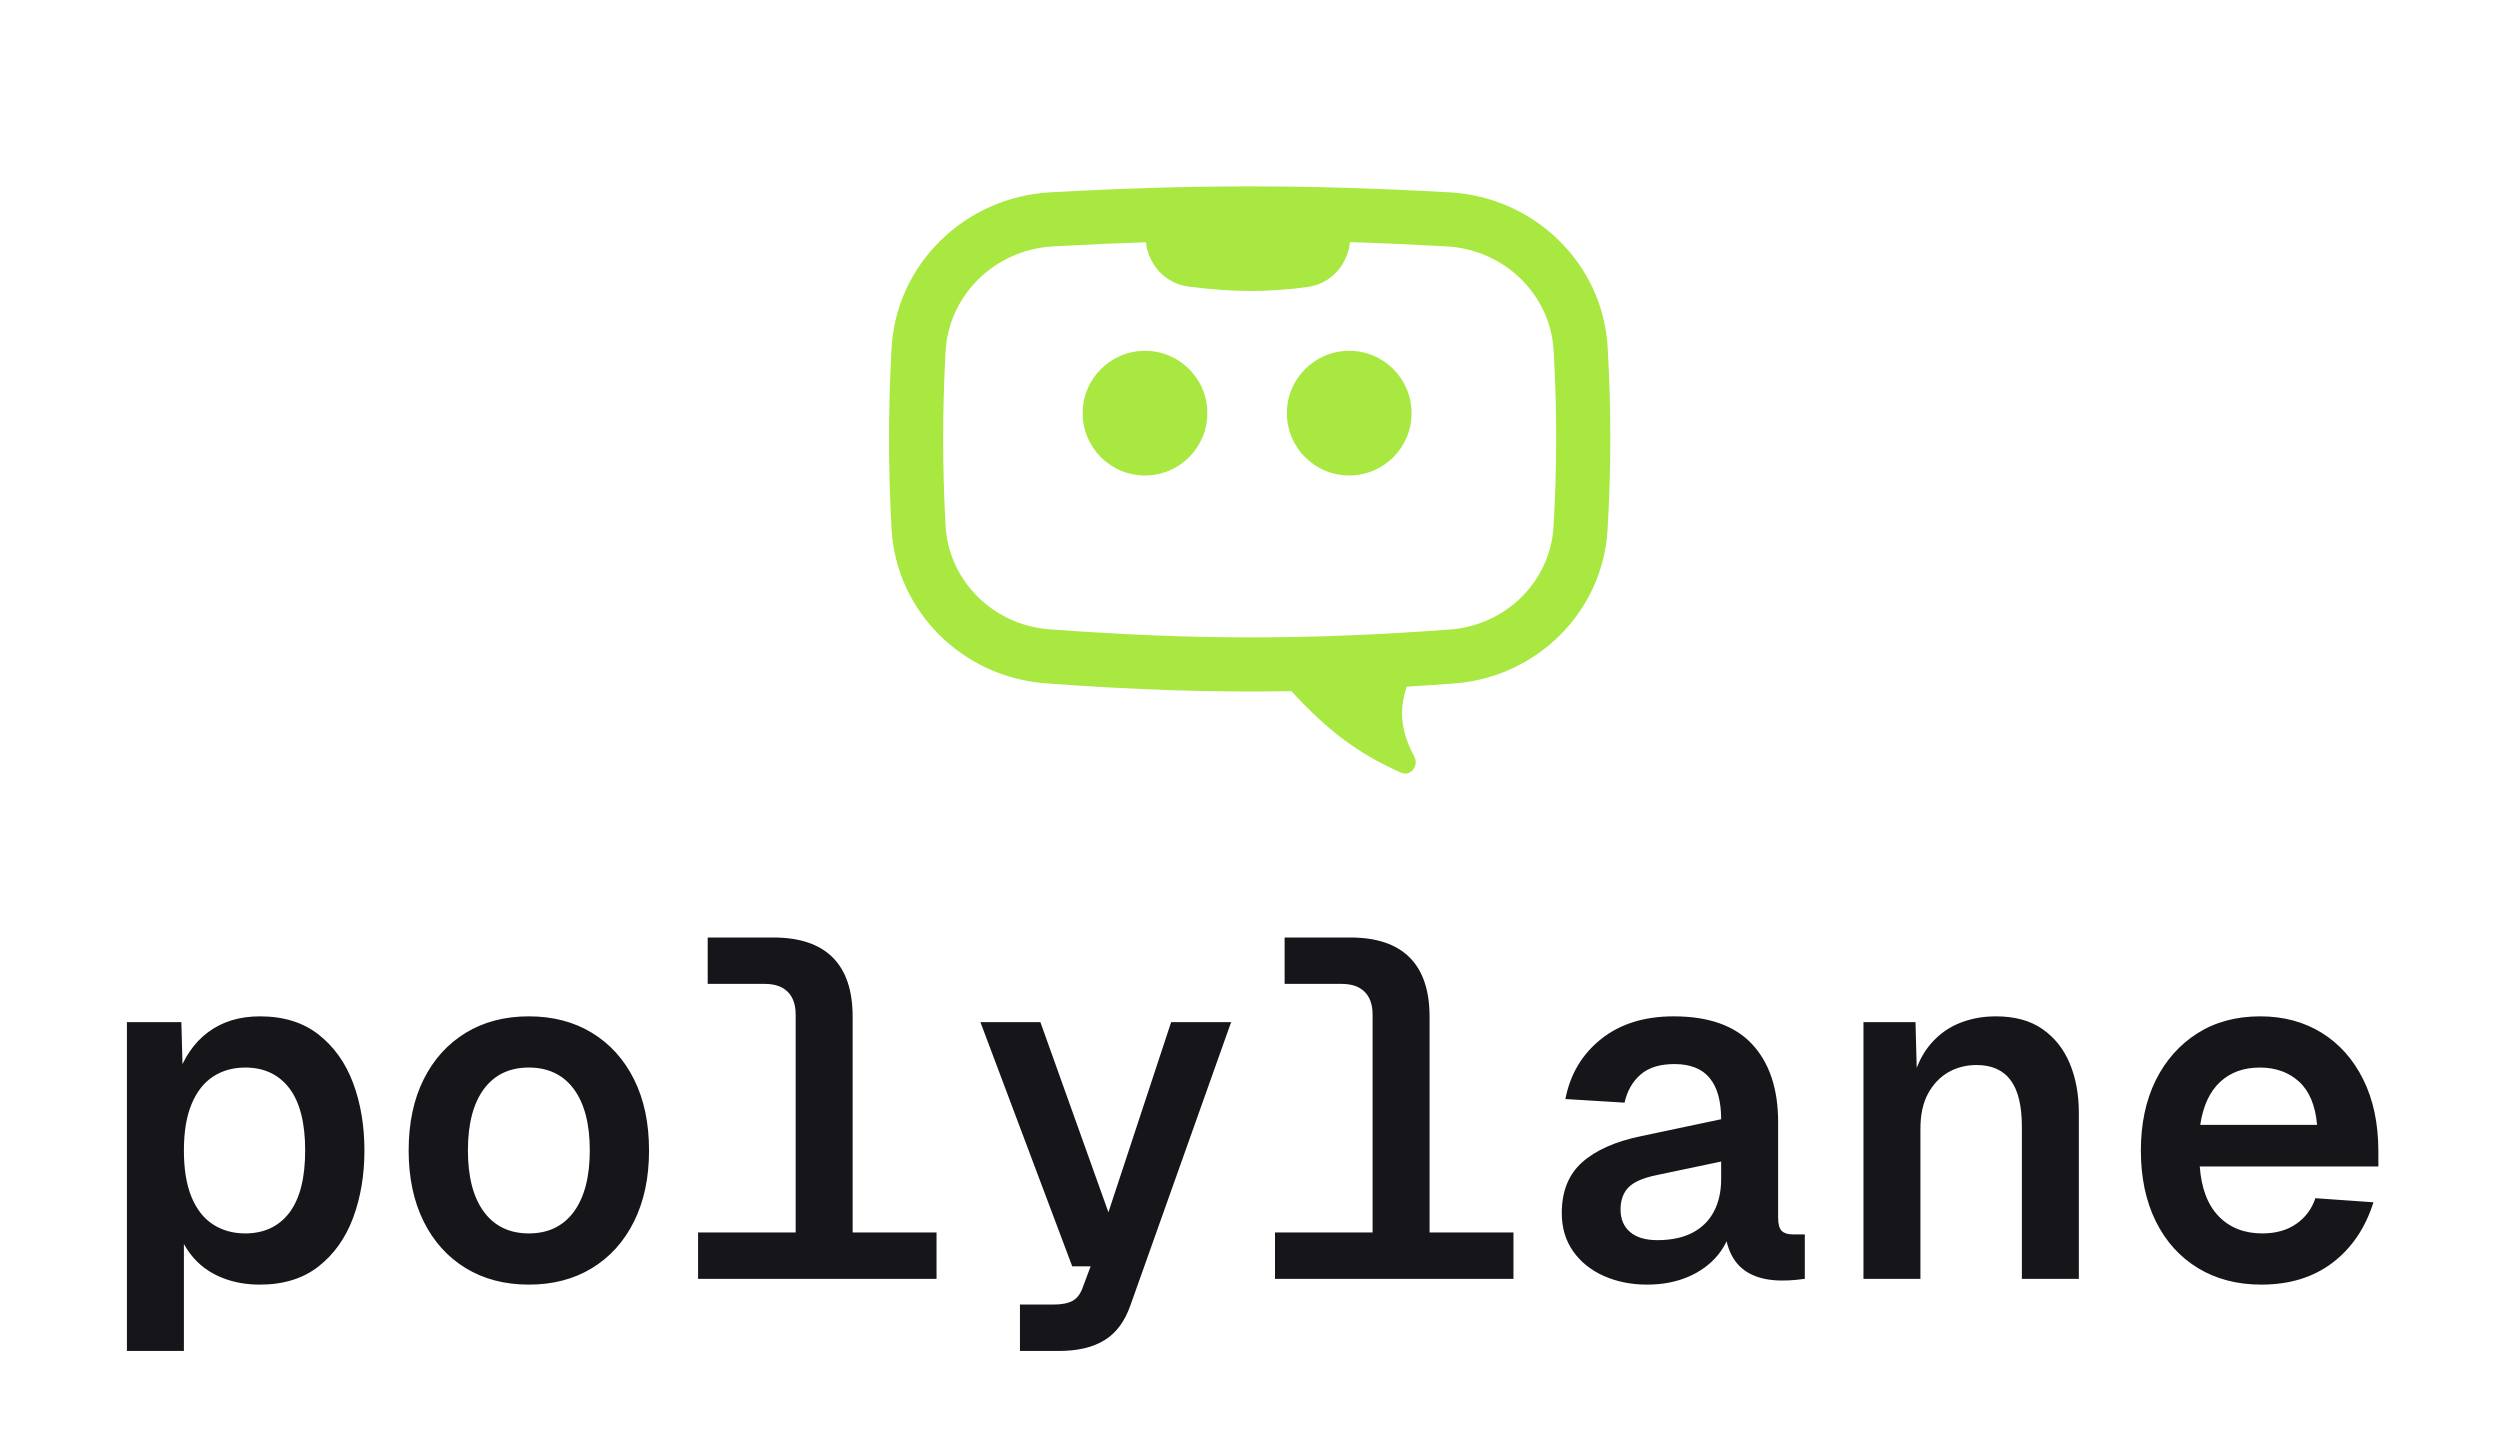
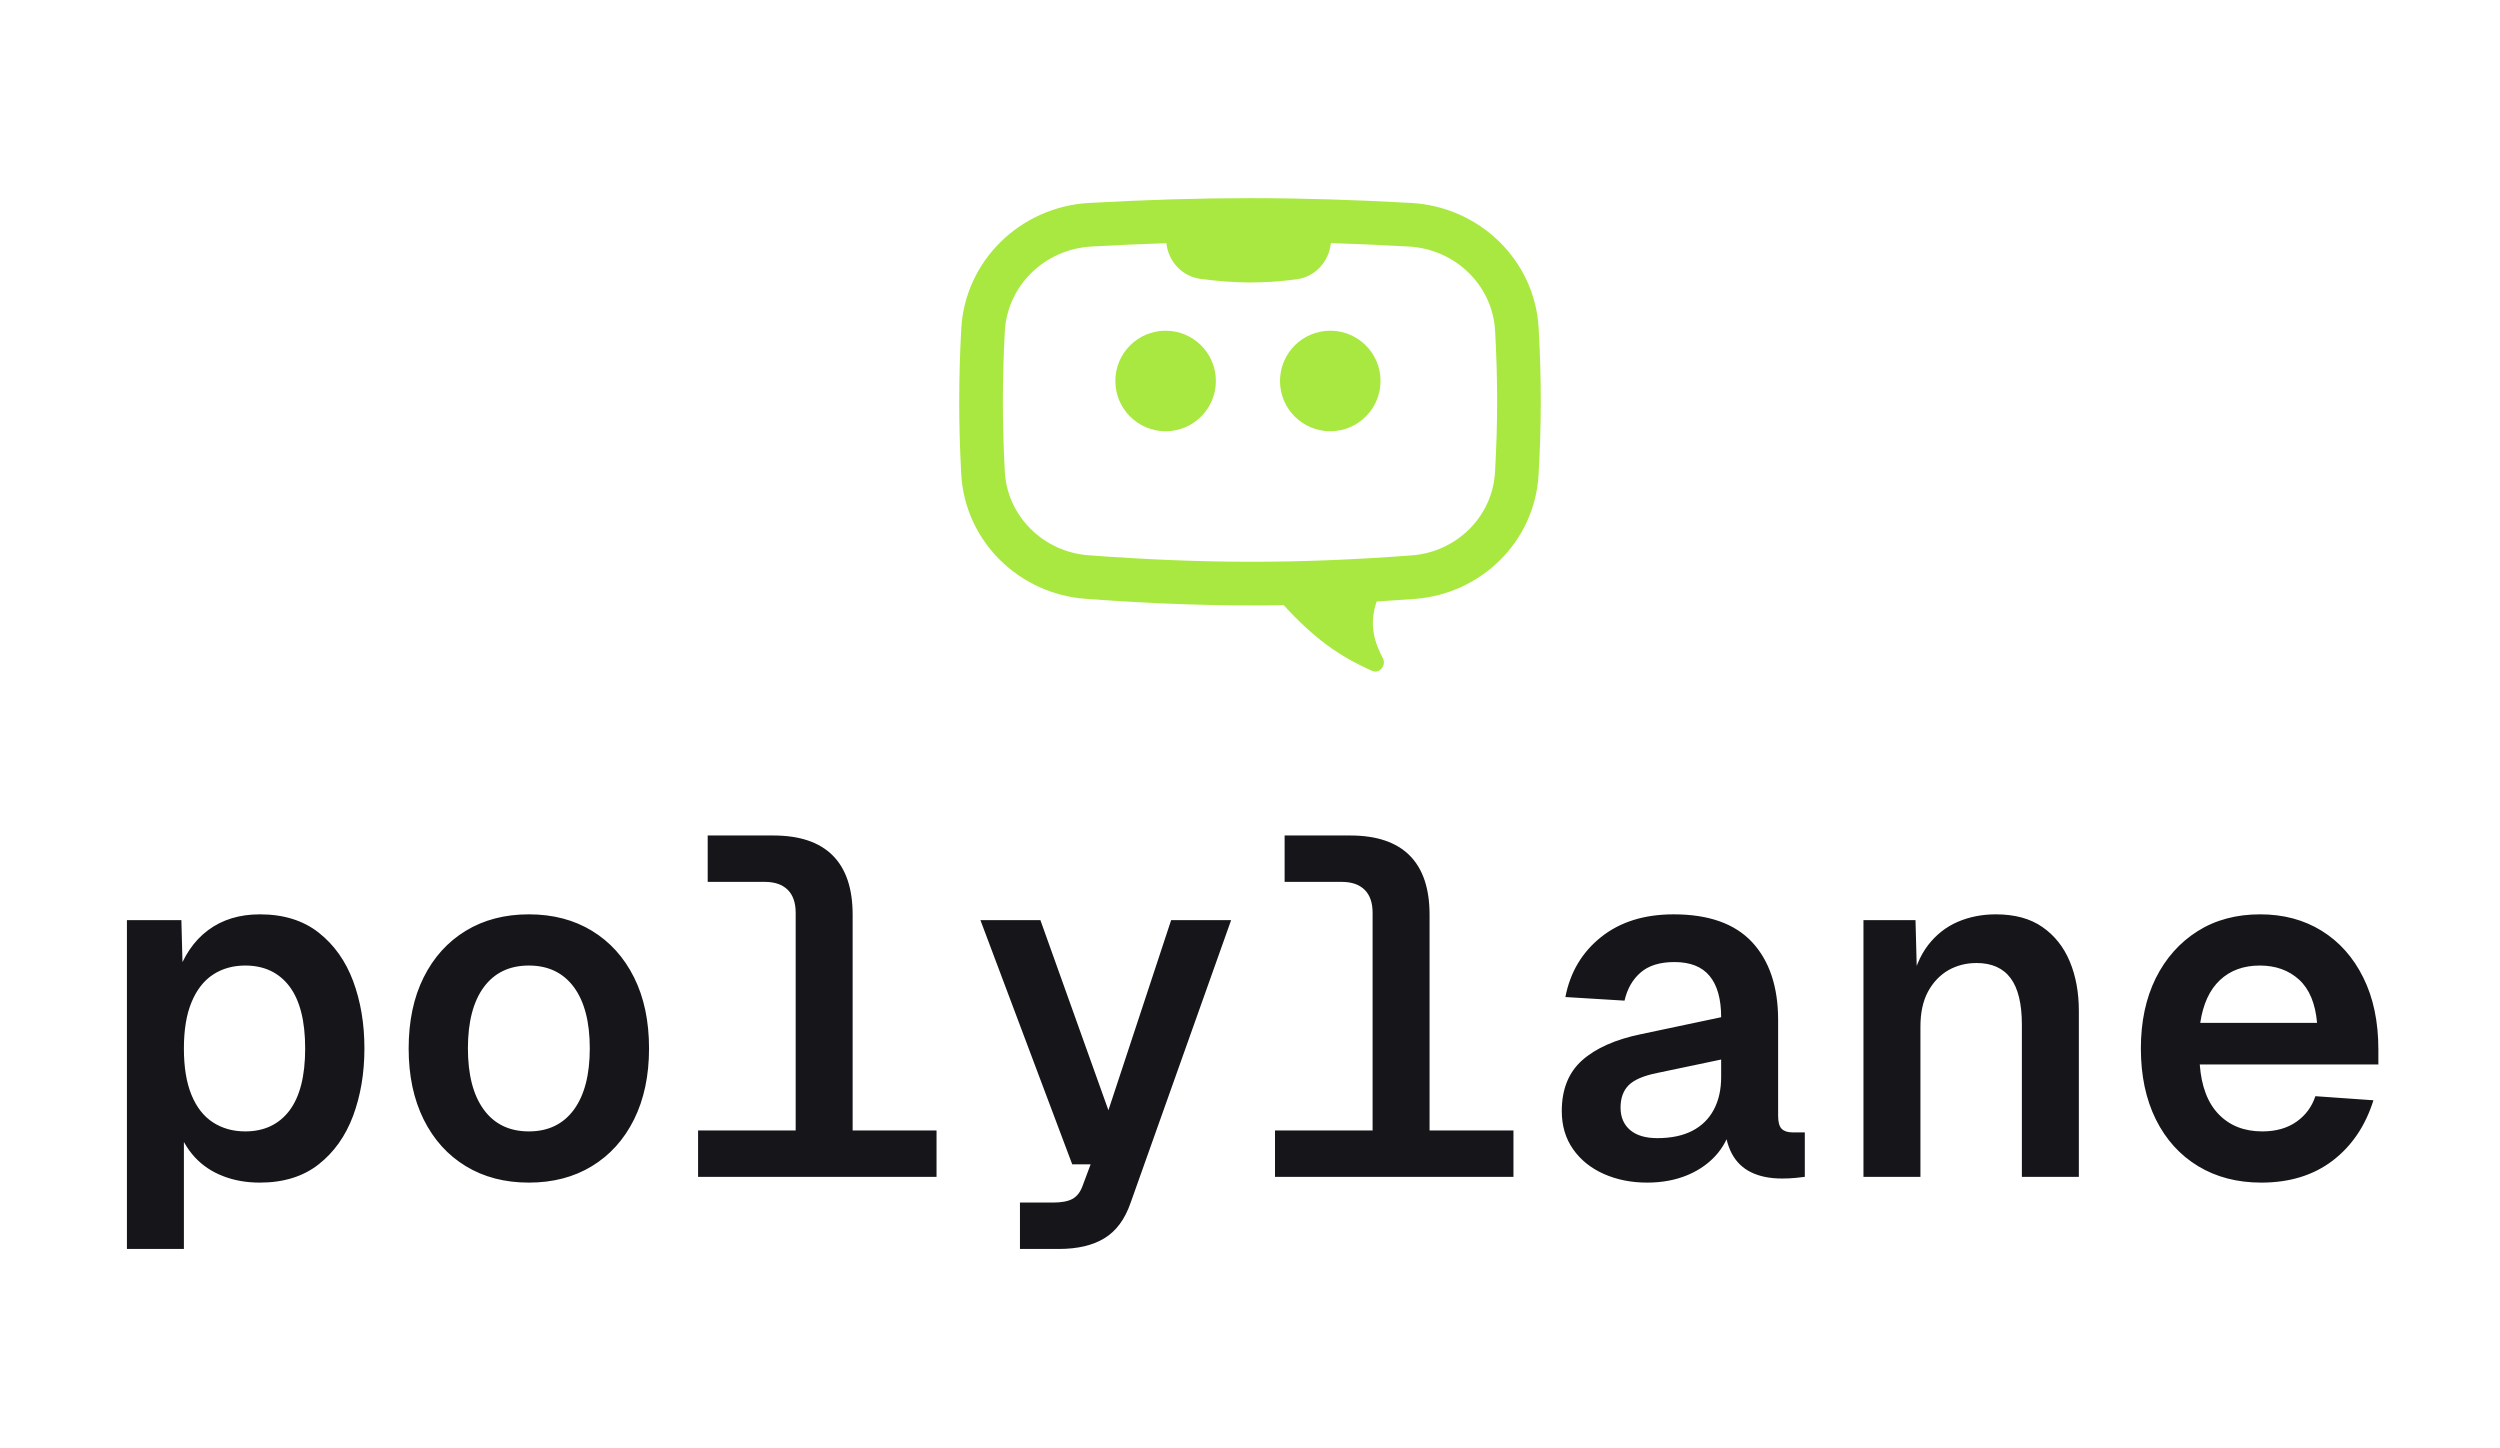
<svg xmlns="http://www.w3.org/2000/svg" width="208" height="120.4" viewBox="0 0 208 120.4" fill="none">
-   <g transform="translate(72.00,8) scale(0.089385) translate(-120,-120)">
+   <g transform="translate(78.222,10.433) scale(0.072067) translate(-120,-120)">
    <path fill="#A8E840" fill-rule="evenodd" d="M381.142 255.979C353.262 256.882 324.664 258.165 294.739 259.828C240.319 262.852 197.432 305.379 194.635 357.744C191.659 413.446 191.596 463.816 194.618 519.68C197.379 570.729 238.619 612.379 291.522 616.294C424.628 626.144 531.099 626.37 664.216 616.432C716.652 612.517 757.575 571.322 760.527 520.692C763.828 464.081 763.824 413.076 760.619 356.673C757.677 304.896 715.104 262.861 661.009 259.838C629.813 258.094 600.063 256.769 571.071 255.861C568.898 277.025 553.17 294.761 531.729 297.623C492.693 302.833 460.623 302.444 420.534 297.184C399.233 294.389 383.392 276.96 381.142 255.979ZM291.944 209.528C212.897 213.921 148.553 276.001 144.329 355.057C141.26 412.512 141.192 464.688 144.314 522.401C148.496 599.706 210.597 660.82 287.804 666.534C369.848 672.605 442.16 675.087 516.559 673.853C551.603 711.938 579.891 732.555 618.741 749.748C627.403 753.581 635.458 743.223 630.988 734.873C618.661 711.839 616.267 692.195 623.929 669.646C638.33 668.78 652.985 667.788 667.966 666.669C744.641 660.945 806.343 600.383 810.819 523.625C814.234 465.063 814.229 412.124 810.915 353.815C806.453 275.298 742.341 213.928 663.821 209.539C531.36 202.135 424.263 202.176 291.944 209.528Z" />
    <path fill="#A8E840" d="M438.296 415.062C438.296 447.11 412.316 473.09 380.269 473.09C348.221 473.09 322.242 447.11 322.242 415.062C322.242 383.015 348.221 357.035 380.269 357.035C412.316 357.035 438.296 383.015 438.296 415.062Z" />
    <path fill="#A8E840" d="M570.358 473.09C602.405 473.09 628.385 447.11 628.385 415.062C628.385 383.015 602.405 357.035 570.358 357.035C538.31 357.035 512.331 383.015 512.331 415.062C512.331 447.11 538.31 473.09 570.358 473.09Z" />
  </g>
-   <path transform="translate(8.00,106.40)" d="M2.56 6V-21.36H7.09L7.22 -16.46L6.72 -16.7Q7.54 -19.2 9.31 -20.52Q11.08 -21.84 13.62 -21.84Q16.57 -21.84 18.5 -20.33Q20.43 -18.82 21.38 -16.29Q22.32 -13.76 22.32 -10.68Q22.32 -7.62 21.38 -5.08Q20.43 -2.54 18.5 -1.03Q16.57 0.48 13.62 0.48Q11.94 0.48 10.56 -0.06Q9.18 -0.59 8.22 -1.62Q7.26 -2.66 6.75 -4.16L7.3 -4.7V6ZM12.4 -3.78Q14.76 -3.78 16.08 -5.51Q17.39 -7.25 17.39 -10.68Q17.39 -14.11 16.08 -15.85Q14.76 -17.58 12.4 -17.58Q10.88 -17.58 9.73 -16.83Q8.58 -16.08 7.94 -14.54Q7.3 -13.01 7.3 -10.68Q7.3 -8.35 7.93 -6.82Q8.56 -5.28 9.72 -4.53Q10.88 -3.78 12.4 -3.78Z M36 0.48Q33 0.48 30.75 -0.89Q28.5 -2.26 27.25 -4.77Q26 -7.29 26 -10.67Q26 -14.1 27.25 -16.6Q28.5 -19.1 30.75 -20.47Q33 -21.84 36 -21.84Q39 -21.84 41.25 -20.47Q43.5 -19.1 44.75 -16.6Q46 -14.1 46 -10.68Q46 -7.29 44.75 -4.77Q43.5 -2.26 41.25 -0.89Q39 0.48 36 0.48ZM36 -3.78Q38.42 -3.78 39.75 -5.59Q41.07 -7.4 41.07 -10.69Q41.07 -13.98 39.75 -15.78Q38.42 -17.58 36 -17.58Q33.58 -17.58 32.25 -15.78Q30.93 -13.98 30.93 -10.69Q30.93 -7.4 32.25 -5.59Q33.58 -3.78 36 -3.78Z M58.2 -1.36V-21.98Q58.2 -23.22 57.54 -23.88Q56.87 -24.54 55.64 -24.54H50.88V-28.4H56.34Q59.62 -28.4 61.28 -26.74Q62.94 -25.08 62.94 -21.81V-1.36ZM50.08 0V-3.86H69.92V0Z M76.86 6V2.14H79.61Q80.68 2.14 81.24 1.83Q81.81 1.51 82.09 0.7L82.74 -1.04H81.21L73.57 -21.36H78.56L84.22 -5.54L89.44 -21.36H94.43L86.07 2.15Q85.36 4.21 83.9 5.1Q82.45 6 80.09 6Z M106.2 -1.36V-21.98Q106.2 -23.22 105.54 -23.88Q104.87 -24.54 103.64 -24.54H98.88V-28.4H104.34Q107.62 -28.4 109.28 -26.74Q110.94 -25.08 110.94 -21.81V-1.36ZM98.08 0V-3.86H117.92V0Z M129.04 0.48Q127.06 0.48 125.44 -0.24Q123.82 -0.96 122.88 -2.3Q121.94 -3.64 121.94 -5.47Q121.94 -8.19 123.64 -9.7Q125.34 -11.21 128.53 -11.87L135.2 -13.28Q135.2 -15.54 134.25 -16.7Q133.3 -17.87 131.31 -17.87Q129.5 -17.87 128.5 -17Q127.5 -16.14 127.16 -14.66L122.24 -14.96Q122.84 -18.06 125.21 -19.95Q127.58 -21.84 131.25 -21.84Q135.62 -21.84 137.78 -19.52Q139.94 -17.19 139.94 -13.04V-5.07Q139.94 -4.29 140.24 -3.99Q140.54 -3.7 141.12 -3.7H142.16V0Q141.92 0.04 141.38 0.09Q140.83 0.14 140.27 0.14Q138.75 0.14 137.69 -0.38Q136.63 -0.9 136.08 -1.95Q135.53 -3 135.47 -4.54H136.08Q135.86 -3.12 134.92 -1.97Q133.97 -0.82 132.46 -0.17Q130.94 0.48 129.04 0.48ZM129.89 -3.22Q131.62 -3.22 132.8 -3.83Q133.98 -4.44 134.59 -5.59Q135.2 -6.74 135.2 -8.3V-9.76L129.87 -8.64Q128.18 -8.3 127.5 -7.62Q126.83 -6.94 126.83 -5.76Q126.83 -4.57 127.63 -3.89Q128.42 -3.22 129.89 -3.22Z M147.04 0V-21.36H151.37L151.52 -15.66L151.02 -15.94Q151.41 -17.96 152.41 -19.27Q153.42 -20.58 154.87 -21.21Q156.33 -21.84 158.05 -21.84Q160.41 -21.84 161.92 -20.79Q163.44 -19.74 164.2 -17.93Q164.96 -16.12 164.96 -13.8V0H160.22V-12.66Q160.22 -15.26 159.29 -16.52Q158.35 -17.79 156.45 -17.79Q155.16 -17.79 154.1 -17.19Q153.05 -16.58 152.41 -15.41Q151.78 -14.24 151.78 -12.5V0Z M180.14 0.48Q177.14 0.48 174.88 -0.89Q172.62 -2.26 171.37 -4.77Q170.12 -7.29 170.12 -10.68Q170.12 -14.02 171.36 -16.53Q172.61 -19.03 174.84 -20.44Q177.06 -21.84 180.05 -21.84Q182.94 -21.84 185.15 -20.48Q187.37 -19.11 188.62 -16.59Q189.88 -14.07 189.88 -10.59V-9.35H175.02Q175.22 -6.62 176.6 -5.2Q177.98 -3.78 180.22 -3.78Q181.92 -3.78 183.06 -4.58Q184.2 -5.38 184.64 -6.71L189.47 -6.37Q188.47 -3.18 186.08 -1.35Q183.68 0.48 180.14 0.48ZM175.06 -12.81H184.78Q184.57 -15.23 183.28 -16.41Q181.99 -17.58 180.02 -17.58Q177.99 -17.58 176.7 -16.37Q175.41 -15.16 175.06 -12.81Z" fill="#15151a" />
+   <path transform="translate(8.00,97.913)" d="M2.56 6V-21.36H7.09L7.22 -16.46L6.72 -16.7Q7.54 -19.2 9.31 -20.52Q11.08 -21.84 13.62 -21.84Q16.57 -21.84 18.5 -20.33Q20.43 -18.82 21.38 -16.29Q22.32 -13.76 22.32 -10.68Q22.32 -7.62 21.38 -5.08Q20.43 -2.54 18.5 -1.03Q16.57 0.48 13.62 0.48Q11.94 0.48 10.56 -0.06Q9.18 -0.59 8.22 -1.62Q7.26 -2.66 6.75 -4.16L7.3 -4.7V6ZM12.4 -3.78Q14.76 -3.78 16.08 -5.51Q17.39 -7.25 17.39 -10.68Q17.39 -14.11 16.08 -15.85Q14.76 -17.58 12.4 -17.58Q10.88 -17.58 9.73 -16.83Q8.58 -16.08 7.94 -14.54Q7.3 -13.01 7.3 -10.68Q7.3 -8.35 7.93 -6.82Q8.56 -5.28 9.72 -4.53Q10.88 -3.78 12.4 -3.78Z M36 0.48Q33 0.48 30.75 -0.89Q28.5 -2.26 27.25 -4.77Q26 -7.29 26 -10.67Q26 -14.1 27.25 -16.6Q28.5 -19.1 30.75 -20.47Q33 -21.84 36 -21.84Q39 -21.84 41.25 -20.47Q43.5 -19.1 44.75 -16.6Q46 -14.1 46 -10.68Q46 -7.29 44.75 -4.77Q43.5 -2.26 41.25 -0.89Q39 0.48 36 0.48ZM36 -3.78Q38.42 -3.78 39.75 -5.59Q41.07 -7.4 41.07 -10.69Q41.07 -13.98 39.75 -15.78Q38.42 -17.58 36 -17.58Q33.58 -17.58 32.25 -15.78Q30.93 -13.98 30.93 -10.69Q30.93 -7.4 32.25 -5.59Q33.58 -3.78 36 -3.78Z M58.2 -1.36V-21.98Q58.2 -23.22 57.54 -23.88Q56.87 -24.54 55.64 -24.54H50.88V-28.4H56.34Q59.62 -28.4 61.28 -26.74Q62.94 -25.08 62.94 -21.81V-1.36ZM50.08 0V-3.86H69.92V0Z M76.86 6V2.14H79.61Q80.68 2.14 81.24 1.83Q81.81 1.51 82.09 0.7L82.74 -1.04H81.21L73.57 -21.36H78.56L84.22 -5.54L89.44 -21.36H94.43L86.07 2.15Q85.36 4.21 83.9 5.1Q82.45 6 80.09 6Z M106.2 -1.36V-21.98Q106.2 -23.22 105.54 -23.88Q104.87 -24.54 103.64 -24.54H98.88V-28.4H104.34Q107.62 -28.4 109.28 -26.74Q110.94 -25.08 110.94 -21.81V-1.36ZM98.08 0V-3.86H117.92V0Z M129.04 0.48Q127.06 0.48 125.44 -0.24Q123.82 -0.96 122.88 -2.3Q121.94 -3.64 121.94 -5.47Q121.94 -8.19 123.64 -9.7Q125.34 -11.21 128.53 -11.87L135.2 -13.28Q135.2 -15.54 134.25 -16.7Q133.3 -17.87 131.31 -17.87Q129.5 -17.87 128.5 -17Q127.5 -16.14 127.16 -14.66L122.24 -14.96Q122.84 -18.06 125.21 -19.95Q127.58 -21.84 131.25 -21.84Q135.62 -21.84 137.78 -19.52Q139.94 -17.19 139.94 -13.04V-5.07Q139.94 -4.29 140.24 -3.99Q140.54 -3.7 141.12 -3.7H142.16V0Q141.92 0.04 141.38 0.09Q140.83 0.14 140.27 0.14Q138.75 0.14 137.69 -0.38Q136.63 -0.9 136.08 -1.95Q135.53 -3 135.47 -4.54H136.08Q135.86 -3.12 134.92 -1.97Q133.97 -0.82 132.46 -0.17Q130.94 0.48 129.04 0.48ZM129.89 -3.22Q131.62 -3.22 132.8 -3.83Q133.98 -4.44 134.59 -5.59Q135.2 -6.74 135.2 -8.3V-9.76L129.87 -8.64Q128.18 -8.3 127.5 -7.62Q126.83 -6.94 126.83 -5.76Q126.83 -4.57 127.63 -3.89Q128.42 -3.22 129.89 -3.22Z M147.04 0V-21.36H151.37L151.52 -15.66L151.02 -15.94Q151.41 -17.96 152.41 -19.27Q153.42 -20.58 154.87 -21.21Q156.33 -21.84 158.05 -21.84Q160.41 -21.84 161.92 -20.79Q163.44 -19.74 164.2 -17.93Q164.96 -16.12 164.96 -13.8V0H160.22V-12.66Q160.22 -15.26 159.29 -16.52Q158.35 -17.79 156.45 -17.79Q155.16 -17.79 154.1 -17.19Q153.05 -16.58 152.41 -15.41Q151.78 -14.24 151.78 -12.5V0Z M180.14 0.48Q177.14 0.48 174.88 -0.89Q172.62 -2.26 171.37 -4.77Q170.12 -7.29 170.12 -10.68Q170.12 -14.02 171.36 -16.53Q172.61 -19.03 174.84 -20.44Q177.06 -21.84 180.05 -21.84Q182.94 -21.84 185.15 -20.48Q187.37 -19.11 188.62 -16.59Q189.88 -14.07 189.88 -10.59V-9.35H175.02Q175.22 -6.62 176.6 -5.2Q177.98 -3.78 180.22 -3.78Q181.92 -3.78 183.06 -4.58Q184.2 -5.38 184.64 -6.71L189.47 -6.37Q188.47 -3.18 186.08 -1.35Q183.68 0.48 180.14 0.48ZM175.06 -12.81H184.78Q184.57 -15.23 183.28 -16.41Q181.99 -17.58 180.02 -17.58Q177.99 -17.58 176.7 -16.37Q175.41 -15.16 175.06 -12.81Z" fill="#15151a" />
</svg>
